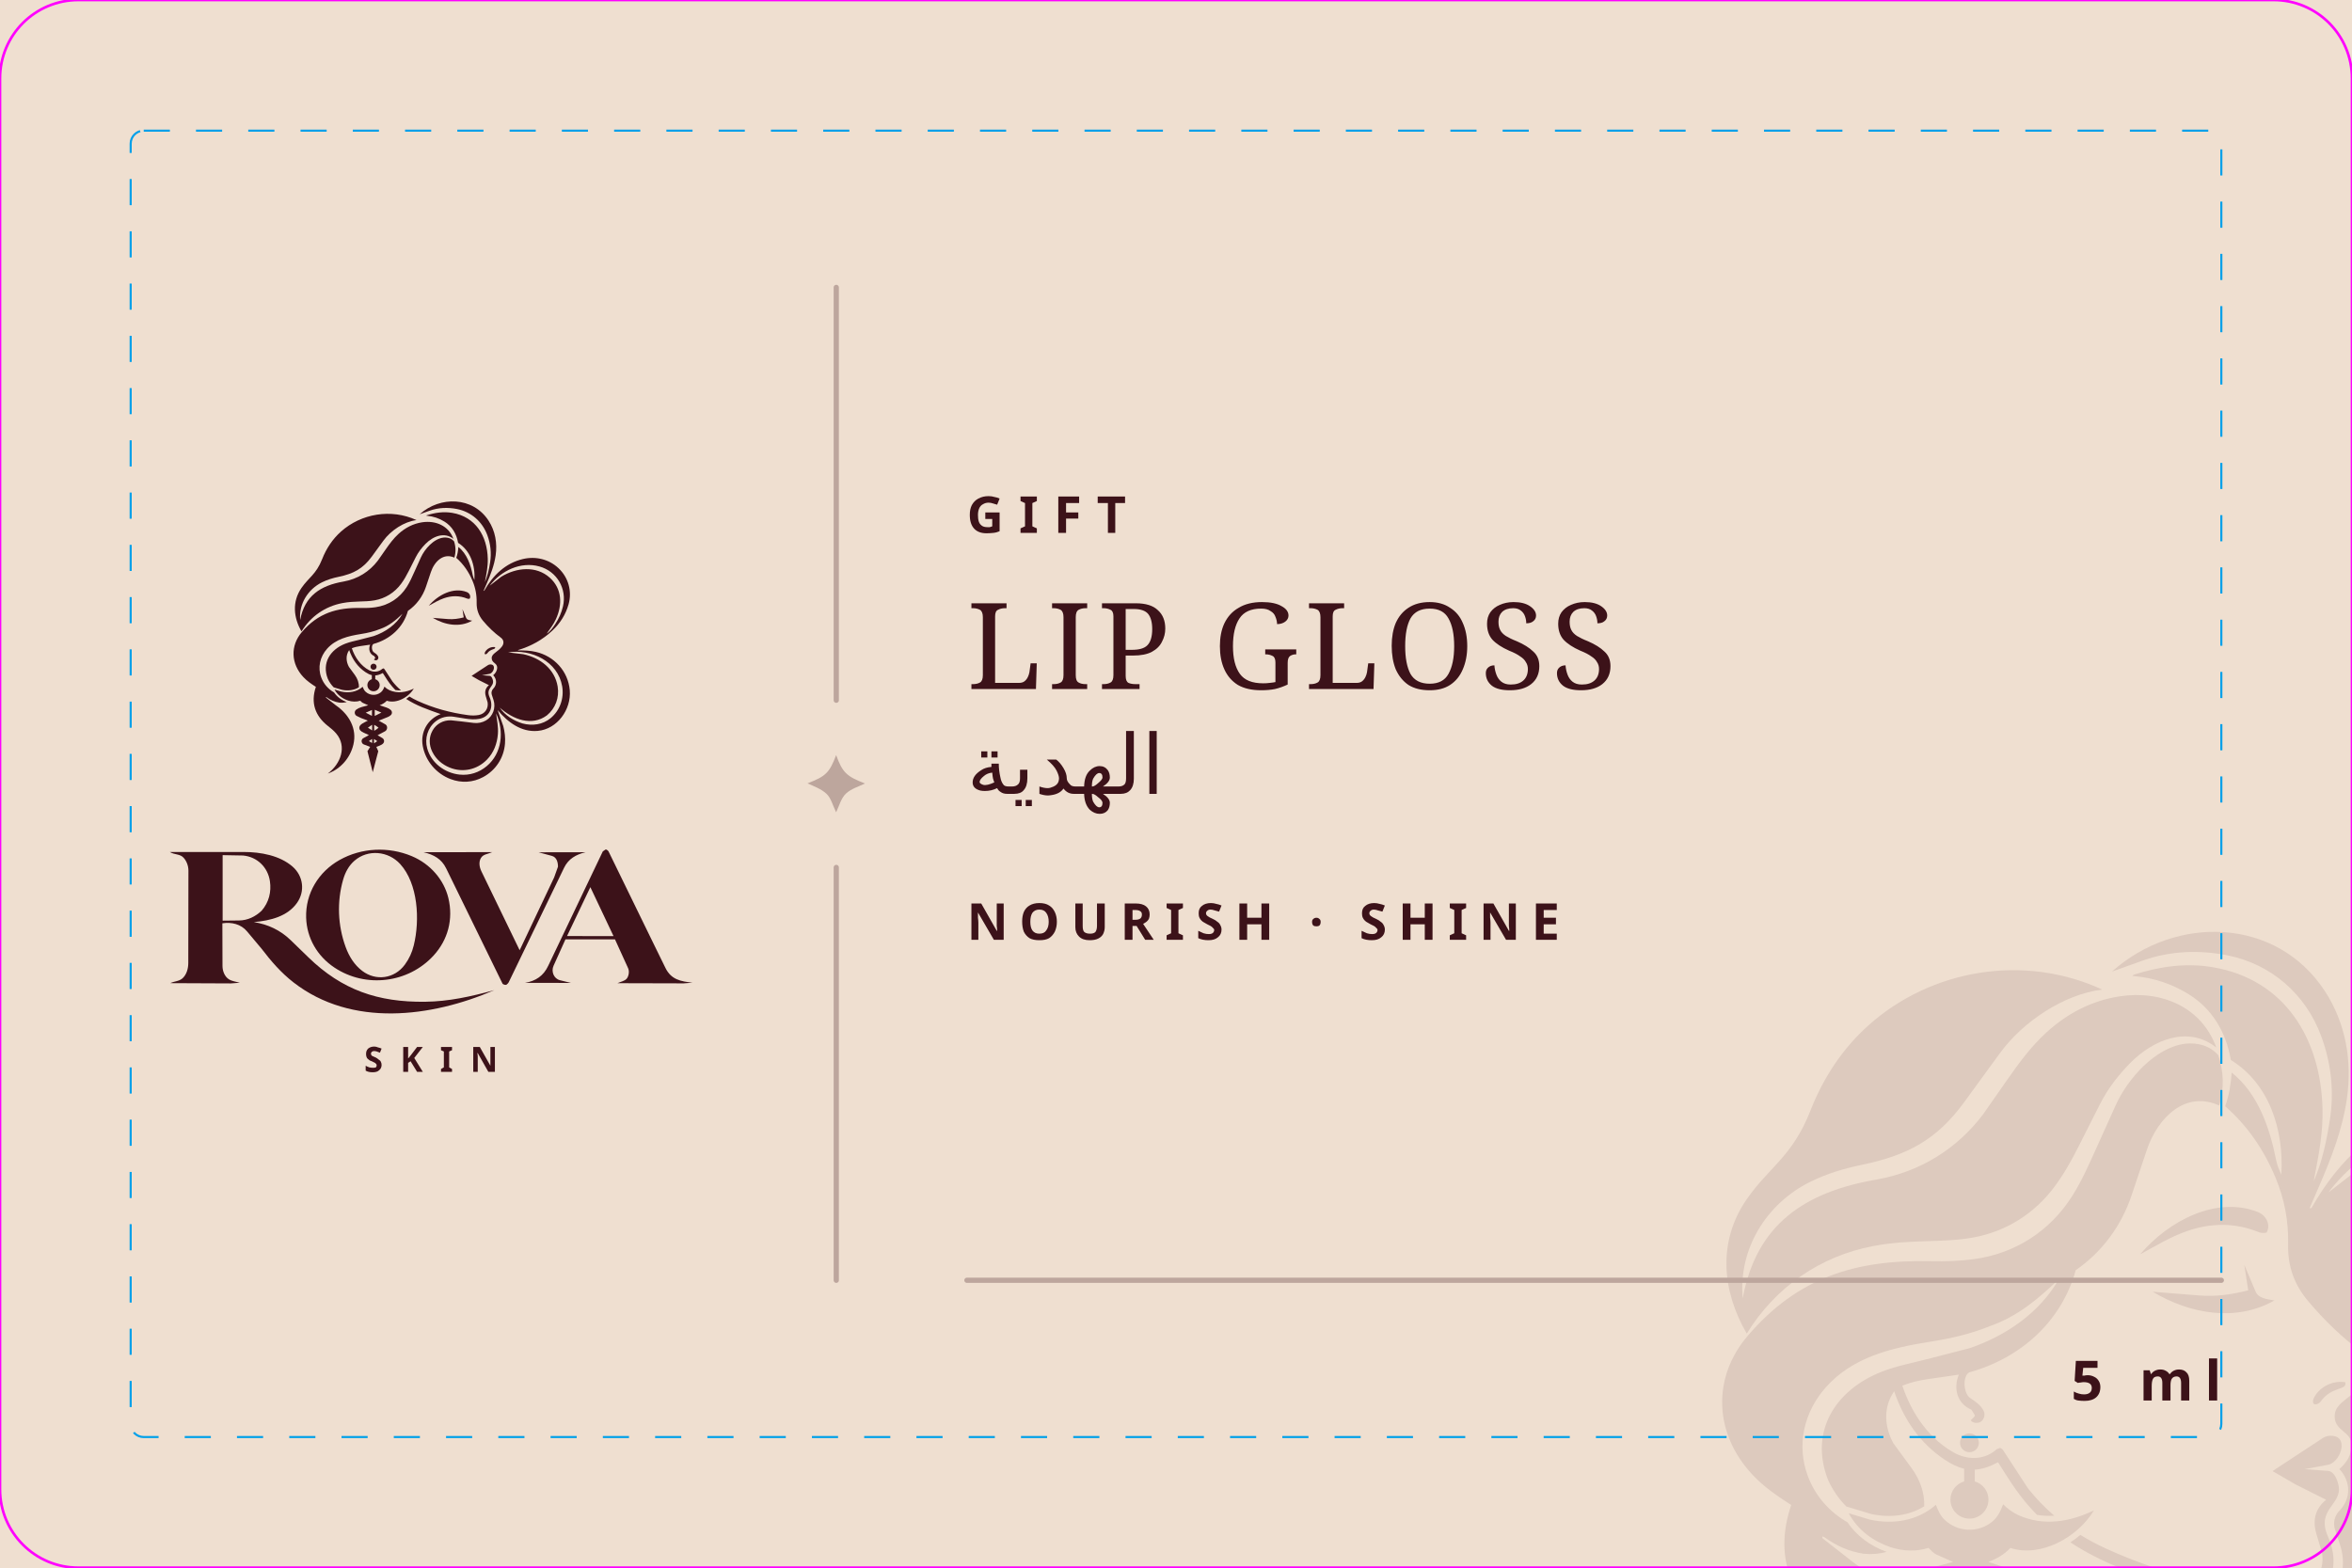
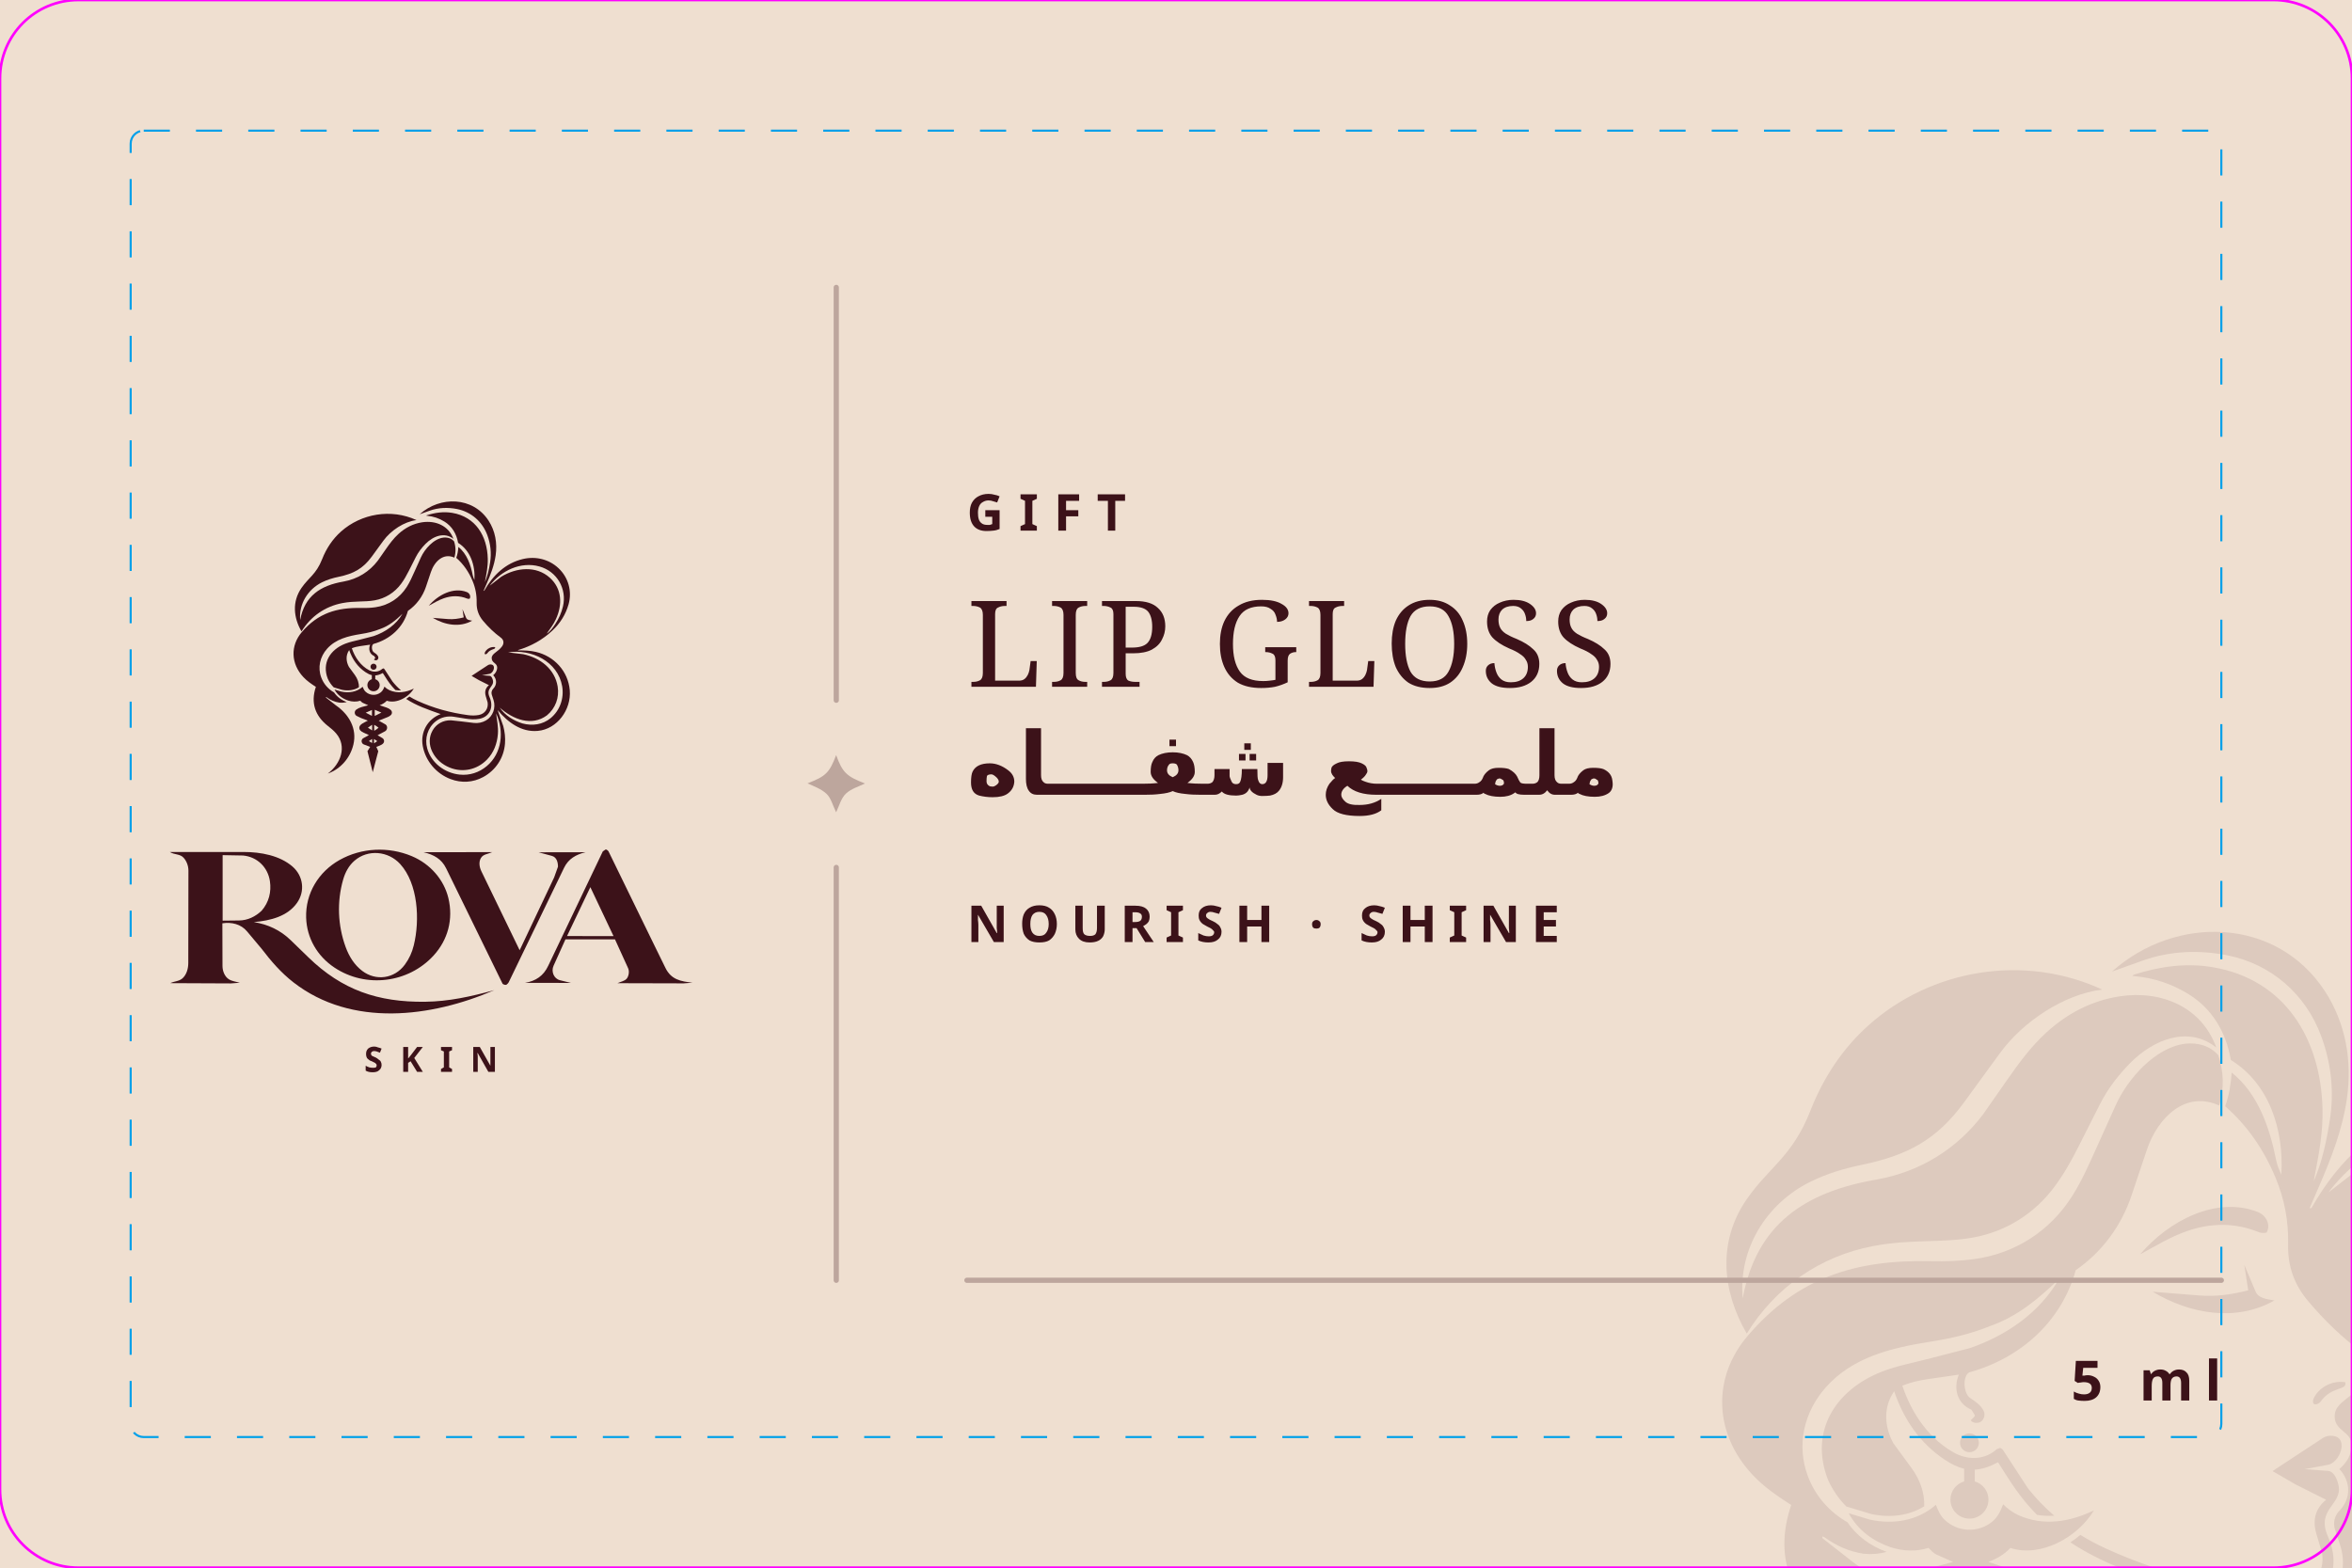
<svg xmlns="http://www.w3.org/2000/svg" width="90mm" height="60mm" viewBox="0 0 90 60">
  <defs>
    <clipPath id="clip0">
      <rect x="-3" y="-3" width="96" height="66" />
    </clipPath>
  </defs>
  <g id="Background">
    <rect x="-3" y="-3" width="96" height="66" fill="#EFDFD0" id="field" />
  </g>
  <g id="Watermark" clip-path="url(#clip0)">
    <g id="mark" fill="#DDCABE" transform="translate(65.5 35) scale(0.08092)">
      <path d="M121.869 245.428C119.413 245.428 117.416 247.419 117.416 249.875C117.416 252.337 119.413 254.328 121.869 254.328C124.331 254.328 126.322 252.337 126.322 249.875C126.322 247.419 124.331 245.428 121.869 245.428" />
      <path d="M380.617 325.122C369.006 334.638 353.917 336.622 339.529 332.785C326.451 328.691 314.349 321.304 306.248 309.641C326.150 327.100 352.929 337.415 375.254 321.003C387.730 310.741 393.643 294.932 390.997 278.854C386.747 253.045 365.489 236.849 340.590 231.545L318.573 228.905C352.725 223.588 391.266 242.187 397.560 278.369C400.605 295.875 394.344 313.878 380.617 325.122M308.527 118.307L291.630 131.464C308.297 109.243 337.126 95.726 364.291 103.271C389.930 110.383 404.842 135.950 398.719 161.831C396.531 171.104 392.726 179.500 387.448 187.523C383.984 192.781 380.428 197.949 374.972 201.472C380.015 194.379 384.809 188.132 388.339 180.535C398.267 159.146 397.402 135.760 379.471 119.715C359.576 101.902 330.773 104.705 308.527 118.307M359.026 228.165C350.767 226.266 342.994 226.043 334.244 225.971C333.373 226.246 332.162 226.037 333.354 225.428C352.398 219.724 369.294 210.247 383.407 196.901C394.717 186.200 402.799 173.482 406.970 158.491C412.282 139.401 406.663 119.387 392.183 105.785C378.234 92.674 358.895 88.038 340.210 92.406C314.879 98.326 296.437 116.172 283.759 138.569C283.169 139.237 282.901 139.218 282.875 138.523L287.046 128.910C292.934 115.340 298.212 101.915 300.354 87.101C302.927 69.223 299.777 51.337 289.974 36.295C267.118 1.212 219.474 0.000 189.264 27.008L203.619 21.867C216.586 17.224 230.260 16.641 243.758 19.300C264.570 23.406 280.910 37.729 288.199 57.526C292.914 70.342 294.420 83.611 292.285 97.206C290.701 107.246 288.690 116.951 284.649 126.192C286.869 114.502 289.116 103.677 288.834 91.993C288.042 58.633 270.870 30.630 236.881 24.932C224.255 22.791 211.923 24.565 199.703 28.429C199.572 28.462 198.806 29.051 199.029 29.065L200.214 29.182C209.389 30.073 217.706 32.902 225.401 37.637C236.698 44.586 243.227 55.693 245.474 68.810C263.594 80.015 270.641 101.686 269.351 123.140C268.493 121.057 267.393 118.680 266.941 116.408C263.922 101.005 258.342 84.652 245.880 74.776C245.421 80.578 244.688 85.425 242.788 90.690C253.483 100.029 261.204 111.483 266.640 124.555C270.890 134.784 272.815 145.158 272.573 156.304C272.344 166.415 275.514 175.112 281.912 182.735C289.738 192.068 298.271 200.260 308.075 207.484C312.266 210.568 312.869 215.644 309.843 219.920C303.792 228.453 294.479 230.313 294.571 237.380C294.663 244.590 302.587 244.361 302.580 251.054C302.574 255.579 300.164 259.430 296.791 262.279C302.358 268.238 302.377 276.352 296.791 282.043C294.564 284.316 293.713 287.715 294.702 290.740L297.236 298.540C300.884 309.772 296.477 322.457 286.182 328.416C280.740 331.566 274.420 332.771 268.225 332.018L250.104 329.824L234.851 328.174C223.725 327.932 213.842 333.315 208.282 342.857C202.493 352.792 202.748 364.278 207.896 374.527C213.207 385.117 222.107 392.786 233.070 397.265C252.226 405.098 273.202 400.507 287.642 385.687C297.498 375.575 302.548 362.392 303.608 348.142C304.375 337.906 302.410 328.626 301.041 318.095C313.000 344.343 309.771 376.361 287.367 395.157C276.149 404.574 262.226 409.112 247.641 407.567C225.925 405.281 206.187 390.546 200.312 369.288C196.311 354.802 200.947 339.117 212.703 329.766C220.489 323.564 230.103 321.534 239.750 323.079L255.526 325.607C269.344 327.821 285.376 328.155 291.951 314.899C295.245 308.252 294.316 300.714 291.369 294.107C285.697 281.382 298.003 279.221 296.470 270.354C296.077 268.055 294.545 263.412 291.460 263.182L280.314 262.338L291.369 260.301C295.488 259.541 299.057 253.117 297.466 249.102C296.228 245.972 291.408 246.031 289.089 247.550L279.161 254.066L265.199 263.254L275.920 269.489L290.537 276.824C285.140 281.205 284.119 286.844 285.907 292.895L288.624 302.057C290.019 311.022 284.558 318.816 275.697 320.440C270.569 321.376 265.310 321.363 259.888 320.630C234.373 317.185 209.579 310.512 186.153 299.771C182.027 297.885 178.092 295.770 174.326 293.432C172.833 294.702 171.248 295.881 169.591 296.955C184.470 306.818 201.262 312.463 219.965 319.117C200.836 326.353 190.076 345.568 193.802 365.726C197.863 387.737 213.508 406.165 234.373 414.103C250.300 420.167 267.190 419.224 282.069 411.195C300.439 401.293 312.332 383.218 313.995 362.366C314.696 353.532 313.720 345.083 311.448 336.498L303.274 313.282C318.383 331.324 337.787 345.751 361.743 343.695C390.336 341.239 411.168 312.424 408.686 284.133C406.263 256.404 385.929 234.361 359.026 228.165" />
      <path d="M66.714 306.242L52.398 295.043C52.306 294.539 52.201 294.087 52.352 294.159L53.413 294.611C58.999 298.671 64.998 301.323 71.914 302.365C75.522 302.725 79.216 302.437 82.693 301.481C74.756 298.560 68.443 293.766 64.186 287.479C55.659 282.580 48.992 275.102 45.443 265.612C39.974 250.956 43.576 235.323 53.950 223.640C66.648 209.357 84.789 205.008 103.342 202.055C113.185 200.509 122.504 198.387 131.699 194.635C144.463 190.123 154.214 182.054 164.162 172.447C154.993 188.492 139.047 199.232 122.164 205.067L101.829 210.319C94.566 212.199 87.428 213.496 80.453 216.233C58.272 224.930 46.013 244.682 55.050 267.524C57.218 272.285 60.132 276.483 63.655 280.007L75.444 283.563C84.664 285.560 93.545 284.231 100.487 279.915C100.722 273.687 98.515 267.335 94.586 261.964L85.889 250.091C81.698 242.429 80.925 233.182 86.282 225.506C90.853 239.023 98.594 250.176 110.192 257.884C113.454 260.046 116.420 261.473 119.361 262.154L119.361 268.153C115.621 269.247 112.877 272.659 112.877 276.752C112.877 281.716 116.905 285.744 121.869 285.744C126.833 285.744 130.861 281.716 130.861 276.752C130.861 272.659 128.117 269.247 124.377 268.153L124.377 262.593C127.789 262.403 131.339 261.244 135.392 259.083C139.806 266.116 143.939 272.790 149.230 278.965C150.730 280.714 152.249 282.371 153.795 283.949C156.434 284.414 159.159 284.545 161.968 284.355C157.462 280.478 153.317 276.169 149.538 271.415L137.776 253.359C137.521 252.960 136.617 252.154 136.205 252.331L134.764 252.901C129.335 257.812 122.006 258.179 115.503 255.049C103.237 248.618 94.652 236.443 90.139 222.854C94.043 221.289 98.005 220.372 102.216 219.763L116.833 217.641C114.128 224.400 116.126 231.394 122.845 234.262L124.364 236.751C124.711 237.314 123.231 238.480 122.458 239.233C123.329 240.621 125.975 240.857 127.396 239.816C128.758 238.814 129.472 236.489 128.542 234.701C127.108 231.970 124.986 230.569 122.137 228.637C119.145 226.607 118.398 218.551 121.745 216.567C145.943 209.907 165.426 192.552 172.106 168.262C184.654 159.565 193.711 147.234 198.544 132.813L205.715 111.424C210.908 95.923 224.137 83.067 239.992 90.369C242.422 82.176 242.094 74.272 239.566 66.597C235.663 62.097 229.907 60.486 223.914 61.122C209.736 62.870 196.691 77.684 191.078 90.114L181.838 110.592C178.288 118.451 175.040 125.917 170.436 133.193C160.134 149.447 143.952 160.115 124.796 162.879C117.710 163.901 110.899 164.149 103.669 163.986C68.024 163.154 40.715 171.668 17.145 199.127C0.000 219.095 1.054 245.540 19.319 265.029C24.709 270.792 31.048 275.088 37.584 279.299C29.706 302.574 36.504 321.822 55.247 336.517C59.615 339.949 63.747 343.276 67.310 347.500C83.361 366.538 73.944 391.718 55.050 406.041C73.924 399.309 87.814 383.002 92.412 363.728C98.018 340.185 85.974 319.543 66.714 306.242" />
      <path d="M76.321 156.834C94.213 153.429 108.555 155.446 123.303 152.846C139.125 150.056 152.675 141.484 162.197 128.608C166.677 122.551 170.141 116.309 173.540 109.584L183.527 89.819C187.240 82.478 192.159 76.073 197.902 70.244C208.970 59.013 225.460 52.470 238.597 62.936C231.714 43.767 212.644 35.738 193.010 38.698C179.827 40.682 168.229 46.727 158.432 55.634C150.940 62.451 145.255 70.264 139.472 78.548L128.228 94.646C115.831 110.985 98.470 121.673 78.201 125.321C44.271 131.117 21.114 146.310 14.650 181.576C12.534 157.974 26.012 136.644 46.563 126.460C54.533 122.511 62.542 120.160 71.272 118.333C92.517 113.886 106.368 106.624 119.361 88.797L136.244 65.640C147.220 50.578 166.565 37.762 184.640 35.502C147.521 18.390 103.814 25.980 74.324 52.248C61.874 63.342 52.804 77.147 46.746 92.596C38.095 114.672 27.145 119.368 16.529 134.712C2.731 154.673 4.807 178.007 16.569 198.237C30.020 176.304 51.284 161.589 76.321 156.834" />
      <path d="M258.185 140.698C238.663 133.055 216.069 144.817 202.591 160.737C210.077 156.677 216.802 152.505 224.681 149.761C235.919 145.839 247.471 145.642 258.794 150.298C259.704 150.678 261.787 150.803 262.429 150.325C264.367 146.932 262.363 142.335 258.185 140.698" />
      <path d="M230.581 180.201L208.505 178.433C226.095 188.944 247.851 192.873 266.063 182.559C262.507 181.904 258.558 181.602 257.190 178.380L251.846 165.741L253.692 177.758C246.050 179.716 238.512 180.836 230.581 180.201" />
      <path d="M287.839 230.497C293.104 222.946 300.609 225.244 299.574 221.230C288.251 219.534 281.539 231.328 285.402 231.708C286.057 231.774 287.380 231.158 287.839 230.497" />
      <path d="M133.336 316.903L123.631 321.828L123.644 312.797L133.336 316.903M122.812 343.551L122.819 334.821C125.176 336.000 126.879 337.054 129.217 339.032C127.272 340.859 125.229 342.136 122.812 343.551M122.576 361.862L122.511 355.483L127.311 358.659L122.576 361.862M115.019 358.600L119.806 355.437L119.891 361.384L115.019 358.600M113.657 338.980L119.813 334.710L119.878 342.968L113.657 338.980M110.467 317.041L119.577 313.079L119.505 321.710L110.467 317.041M180.757 281.814C169.218 287.459 156.703 289.319 145.124 284.146C142.387 282.875 140.134 281.271 137.783 278.972C136.558 282.305 135.111 285.252 132.341 287.414C125.694 292.587 116.243 292.116 110.127 286.294C108.142 284.401 107.114 282.083 105.988 279.214C97.389 286.785 85.797 288.632 74.756 286.209L64.782 283.203C69.137 291.310 76.439 296.497 84.671 299.293C90.578 301.160 96.570 301.409 102.504 299.595C103.702 300.760 104.868 302.129 106.407 302.810L114.108 306.222L104.285 308.888C101.548 309.634 99.020 310.872 96.721 312.496C95.136 313.609 94.278 315.535 94.403 317.355C94.527 319.084 95.542 320.977 97.265 321.809L103.676 324.913L113.539 328.691C108.725 331.259 101.620 333.846 101.115 338.476C100.703 342.333 103.722 344.605 107.507 346.328L115.110 349.799L106.813 354.403C105.045 355.385 104.174 357.415 104.468 359.367C104.704 360.945 105.759 362.766 107.533 363.447L116.957 367.062L112.982 373.362L120.716 404.083L128.778 373.394L125.962 367.049C130.808 365.117 137.416 363.434 137.305 358.450C137.272 356.865 136.336 355.071 134.803 354.167L127.783 350.028L138.634 344.278C140.527 343.276 141.594 341.272 141.712 339.314C141.843 337.297 140.972 335.155 139.093 334.101L129.446 328.711L142.943 323.302C144.417 322.706 145.799 321.750 146.958 320.748C149.420 318.626 149.322 314.991 146.833 312.889C145.150 311.474 143.120 310.315 140.979 309.601L130.834 306.222C135.000 304.618 138.372 302.646 141.228 299.614C155.550 304.290 173.134 294.578 180.757 281.814" />
    </g>
  </g>
  <g id="Logo">
    <g id="mark-2" fill="#3C1219" transform="translate(11.103 18.976) scale(0.02618)">
      <path d="M121.869 245.428C119.413 245.428 117.416 247.419 117.416 249.875C117.416 252.337 119.413 254.328 121.869 254.328C124.331 254.328 126.322 252.337 126.322 249.875C126.322 247.419 124.331 245.428 121.869 245.428" />
      <path d="M380.617 325.122C369.006 334.638 353.917 336.622 339.529 332.785C326.451 328.691 314.349 321.304 306.248 309.641C326.150 327.100 352.929 337.415 375.254 321.003C387.730 310.741 393.643 294.932 390.997 278.854C386.747 253.045 365.489 236.849 340.590 231.545L318.573 228.905C352.725 223.588 391.266 242.187 397.560 278.369C400.605 295.875 394.344 313.878 380.617 325.122M308.527 118.307L291.630 131.464C308.297 109.243 337.126 95.726 364.291 103.271C389.930 110.383 404.842 135.950 398.719 161.831C396.531 171.104 392.726 179.500 387.448 187.523C383.984 192.781 380.428 197.949 374.972 201.472C380.015 194.379 384.809 188.132 388.339 180.535C398.267 159.146 397.402 135.760 379.471 119.715C359.576 101.902 330.773 104.705 308.527 118.307M359.026 228.165C350.767 226.266 342.994 226.043 334.244 225.971C333.373 226.246 332.162 226.037 333.354 225.428C352.398 219.724 369.294 210.247 383.407 196.901C394.717 186.200 402.799 173.482 406.970 158.491C412.282 139.401 406.663 119.387 392.183 105.785C378.234 92.674 358.895 88.038 340.210 92.406C314.879 98.326 296.437 116.172 283.759 138.569C283.169 139.237 282.901 139.218 282.875 138.523L287.046 128.910C292.934 115.340 298.212 101.915 300.354 87.101C302.927 69.223 299.777 51.337 289.974 36.295C267.118 1.212 219.474 0.000 189.264 27.008L203.619 21.867C216.586 17.224 230.260 16.641 243.758 19.300C264.570 23.406 280.910 37.729 288.199 57.526C292.914 70.342 294.420 83.611 292.285 97.206C290.701 107.246 288.690 116.951 284.649 126.192C286.869 114.502 289.116 103.677 288.834 91.993C288.042 58.633 270.870 30.630 236.881 24.932C224.255 22.791 211.923 24.565 199.703 28.429C199.572 28.462 198.806 29.051 199.029 29.065L200.214 29.182C209.389 30.073 217.706 32.902 225.401 37.637C236.698 44.586 243.227 55.693 245.474 68.810C263.594 80.015 270.641 101.686 269.351 123.140C268.493 121.057 267.393 118.680 266.941 116.408C263.922 101.005 258.342 84.652 245.880 74.776C245.421 80.578 244.688 85.425 242.788 90.690C253.483 100.029 261.204 111.483 266.640 124.555C270.890 134.784 272.815 145.158 272.573 156.304C272.344 166.415 275.514 175.112 281.912 182.735C289.738 192.068 298.271 200.260 308.075 207.484C312.266 210.568 312.869 215.644 309.843 219.920C303.792 228.453 294.479 230.313 294.571 237.380C294.663 244.590 302.587 244.361 302.580 251.054C302.574 255.579 300.164 259.430 296.791 262.279C302.358 268.238 302.377 276.352 296.791 282.043C294.564 284.316 293.713 287.715 294.702 290.740L297.236 298.540C300.884 309.772 296.477 322.457 286.182 328.416C280.740 331.566 274.420 332.771 268.225 332.018L250.104 329.824L234.851 328.174C223.725 327.932 213.842 333.315 208.282 342.857C202.493 352.792 202.748 364.278 207.896 374.527C213.207 385.117 222.107 392.786 233.070 397.265C252.226 405.098 273.202 400.507 287.642 385.687C297.498 375.575 302.548 362.392 303.608 348.142C304.375 337.906 302.410 328.626 301.041 318.095C313.000 344.343 309.771 376.361 287.367 395.157C276.149 404.574 262.226 409.112 247.641 407.567C225.925 405.281 206.187 390.546 200.312 369.288C196.311 354.802 200.947 339.117 212.703 329.766C220.489 323.564 230.103 321.534 239.750 323.079L255.526 325.607C269.344 327.821 285.376 328.155 291.951 314.899C295.245 308.252 294.316 300.714 291.369 294.107C285.697 281.382 298.003 279.221 296.470 270.354C296.077 268.055 294.545 263.412 291.460 263.182L280.314 262.338L291.369 260.301C295.488 259.541 299.057 253.117 297.466 249.102C296.228 245.972 291.408 246.031 289.089 247.550L279.161 254.066L265.199 263.254L275.920 269.489L290.537 276.824C285.140 281.205 284.119 286.844 285.907 292.895L288.624 302.057C290.019 311.022 284.558 318.816 275.697 320.440C270.569 321.376 265.310 321.363 259.888 320.630C234.373 317.185 209.579 310.512 186.153 299.771C182.027 297.885 178.092 295.770 174.326 293.432C172.833 294.702 171.248 295.881 169.591 296.955C184.470 306.818 201.262 312.463 219.965 319.117C200.836 326.353 190.076 345.568 193.802 365.726C197.863 387.737 213.508 406.165 234.373 414.103C250.300 420.167 267.190 419.224 282.069 411.195C300.439 401.293 312.332 383.218 313.995 362.366C314.696 353.532 313.720 345.083 311.448 336.498L303.274 313.282C318.383 331.324 337.787 345.751 361.743 343.695C390.336 341.239 411.168 312.424 408.686 284.133C406.263 256.404 385.929 234.361 359.026 228.165" />
      <path d="M66.714 306.242L52.398 295.043C52.306 294.539 52.201 294.087 52.352 294.159L53.413 294.611C58.999 298.671 64.998 301.323 71.914 302.365C75.522 302.725 79.216 302.437 82.693 301.481C74.756 298.560 68.443 293.766 64.186 287.479C55.659 282.580 48.992 275.102 45.443 265.612C39.974 250.956 43.576 235.323 53.950 223.640C66.648 209.357 84.789 205.008 103.342 202.055C113.185 200.509 122.504 198.387 131.699 194.635C144.463 190.123 154.214 182.054 164.162 172.447C154.993 188.492 139.047 199.232 122.164 205.067L101.829 210.319C94.566 212.199 87.428 213.496 80.453 216.233C58.272 224.930 46.013 244.682 55.050 267.524C57.218 272.285 60.132 276.483 63.655 280.007L75.444 283.563C84.664 285.560 93.545 284.231 100.487 279.915C100.722 273.687 98.515 267.335 94.586 261.964L85.889 250.091C81.698 242.429 80.925 233.182 86.282 225.506C90.853 239.023 98.594 250.176 110.192 257.884C113.454 260.046 116.420 261.473 119.361 262.154L119.361 268.153C115.621 269.247 112.877 272.659 112.877 276.752C112.877 281.716 116.905 285.744 121.869 285.744C126.833 285.744 130.861 281.716 130.861 276.752C130.861 272.659 128.117 269.247 124.377 268.153L124.377 262.593C127.789 262.403 131.339 261.244 135.392 259.083C139.806 266.116 143.939 272.790 149.230 278.965C150.730 280.714 152.249 282.371 153.795 283.949C156.434 284.414 159.159 284.545 161.968 284.355C157.462 280.478 153.317 276.169 149.538 271.415L137.776 253.359C137.521 252.960 136.617 252.154 136.205 252.331L134.764 252.901C129.335 257.812 122.006 258.179 115.503 255.049C103.237 248.618 94.652 236.443 90.139 222.854C94.043 221.289 98.005 220.372 102.216 219.763L116.833 217.641C114.128 224.400 116.126 231.394 122.845 234.262L124.364 236.751C124.711 237.314 123.231 238.480 122.458 239.233C123.329 240.621 125.975 240.857 127.396 239.816C128.758 238.814 129.472 236.489 128.542 234.701C127.108 231.970 124.986 230.569 122.137 228.637C119.145 226.607 118.398 218.551 121.745 216.567C145.943 209.907 165.426 192.552 172.106 168.262C184.654 159.565 193.711 147.234 198.544 132.813L205.715 111.424C210.908 95.923 224.137 83.067 239.992 90.369C242.422 82.176 242.094 74.272 239.566 66.597C235.663 62.097 229.907 60.486 223.914 61.122C209.736 62.870 196.691 77.684 191.078 90.114L181.838 110.592C178.288 118.451 175.040 125.917 170.436 133.193C160.134 149.447 143.952 160.115 124.796 162.879C117.710 163.901 110.899 164.149 103.669 163.986C68.024 163.154 40.715 171.668 17.145 199.127C0.000 219.095 1.054 245.540 19.319 265.029C24.709 270.792 31.048 275.088 37.584 279.299C29.706 302.574 36.504 321.822 55.247 336.517C59.615 339.949 63.747 343.276 67.310 347.500C83.361 366.538 73.944 391.718 55.050 406.041C73.924 399.309 87.814 383.002 92.412 363.728C98.018 340.185 85.974 319.543 66.714 306.242" />
      <path d="M76.321 156.834C94.213 153.429 108.555 155.446 123.303 152.846C139.125 150.056 152.675 141.484 162.197 128.608C166.677 122.551 170.141 116.309 173.540 109.584L183.527 89.819C187.240 82.478 192.159 76.073 197.902 70.244C208.970 59.013 225.460 52.470 238.597 62.936C231.714 43.767 212.644 35.738 193.010 38.698C179.827 40.682 168.229 46.727 158.432 55.634C150.940 62.451 145.255 70.264 139.472 78.548L128.228 94.646C115.831 110.985 98.470 121.673 78.201 125.321C44.271 131.117 21.114 146.310 14.650 181.576C12.534 157.974 26.012 136.644 46.563 126.460C54.533 122.511 62.542 120.160 71.272 118.333C92.517 113.886 106.368 106.624 119.361 88.797L136.244 65.640C147.220 50.578 166.565 37.762 184.640 35.502C147.521 18.390 103.814 25.980 74.324 52.248C61.874 63.342 52.804 77.147 46.746 92.596C38.095 114.672 27.145 119.368 16.529 134.712C2.731 154.673 4.807 178.007 16.569 198.237C30.020 176.304 51.284 161.589 76.321 156.834" />
      <path d="M258.185 140.698C238.663 133.055 216.069 144.817 202.591 160.737C210.077 156.677 216.802 152.505 224.681 149.761C235.919 145.839 247.471 145.642 258.794 150.298C259.704 150.678 261.787 150.803 262.429 150.325C264.367 146.932 262.363 142.335 258.185 140.698" />
      <path d="M230.581 180.201L208.505 178.433C226.095 188.944 247.851 192.873 266.063 182.559C262.507 181.904 258.558 181.602 257.190 178.380L251.846 165.741L253.692 177.758C246.050 179.716 238.512 180.836 230.581 180.201" />
      <path d="M287.839 230.497C293.104 222.946 300.609 225.244 299.574 221.230C288.251 219.534 281.539 231.328 285.402 231.708C286.057 231.774 287.380 231.158 287.839 230.497" />
      <path d="M133.336 316.903L123.631 321.828L123.644 312.797L133.336 316.903M122.812 343.551L122.819 334.821C125.176 336.000 126.879 337.054 129.217 339.032C127.272 340.859 125.229 342.136 122.812 343.551M122.576 361.862L122.511 355.483L127.311 358.659L122.576 361.862M115.019 358.600L119.806 355.437L119.891 361.384L115.019 358.600M113.657 338.980L119.813 334.710L119.878 342.968L113.657 338.980M110.467 317.041L119.577 313.079L119.505 321.710L110.467 317.041M180.757 281.814C169.218 287.459 156.703 289.319 145.124 284.146C142.387 282.875 140.134 281.271 137.783 278.972C136.558 282.305 135.111 285.252 132.341 287.414C125.694 292.587 116.243 292.116 110.127 286.294C108.142 284.401 107.114 282.083 105.988 279.214C97.389 286.785 85.797 288.632 74.756 286.209L64.782 283.203C69.137 291.310 76.439 296.497 84.671 299.293C90.578 301.160 96.570 301.409 102.504 299.595C103.702 300.760 104.868 302.129 106.407 302.810L114.108 306.222L104.285 308.888C101.548 309.634 99.020 310.872 96.721 312.496C95.136 313.609 94.278 315.535 94.403 317.355C94.527 319.084 95.542 320.977 97.265 321.809L103.676 324.913L113.539 328.691C108.725 331.259 101.620 333.846 101.115 338.476C100.703 342.333 103.722 344.605 107.507 346.328L115.110 349.799L106.813 354.403C105.045 355.385 104.174 357.415 104.468 359.367C104.704 360.945 105.759 362.766 107.533 363.447L116.957 367.062L112.982 373.362L120.716 404.083L128.778 373.394L125.962 367.049C130.808 365.117 137.416 363.434 137.305 358.450C137.272 356.865 136.336 355.071 134.803 354.167L127.783 350.028L138.634 344.278C140.527 343.276 141.594 341.272 141.712 339.314C141.843 337.297 140.972 335.155 139.093 334.101L129.446 328.711L142.943 323.302C144.417 322.706 145.799 321.750 146.958 320.748C149.420 318.626 149.322 314.991 146.833 312.889C145.150 311.474 143.120 310.315 140.979 309.601L130.834 306.222C135.000 304.618 138.372 302.646 141.228 299.614C155.550 304.290 173.134 294.578 180.757 281.814" />
    </g>
    <g id="wordmark" fill="#3C1219" transform="translate(6.5 32.396) scale(0.051751)">
      <path d="M67.868 47.511C73.248 41.317 75.140 33.602 73.979 25.712C72.458 15.373 64.584 7.684 54.121 6.701L39.013 6.428L39.016 54.878L51.190 54.747C57.472 54.682 63.233 51.934 67.868 47.511M239.830 106.297C193.351 126.408 134.495 133.922 91.493 100.605C82.191 93.397 74.808 84.818 67.721 75.539L56.998 62.747C52.567 57.459 45.619 55.784 38.823 56.857L38.913 88.482C38.923 92.219 40.581 96.372 43.728 98.294C46.062 99.717 48.830 99.959 51.733 100.796L45.151 101.297L0.270 101.099C3.553 99.553 7.087 99.813 9.670 97.226C12.406 94.489 13.612 90.351 13.620 86.203L13.726 17.871C13.731 14.338 12.344 10.779 10.169 8.376C7.452 5.373 3.674 6.335 0.000 4.130L54.571 4.097C67.253 4.089 81.256 6.706 90.664 14.853C98.642 21.762 100.103 33.038 94.071 41.654C87.028 51.710 74.489 54.824 62.111 55.961C72.404 57.536 81.727 61.931 89.285 69.263L102.429 82.013C127.316 106.153 153.821 115.296 188.784 114.861C206.238 114.645 222.419 111.030 239.830 106.297" />
      <path d="M173.738 87.427C176.967 83.030 179.052 78.390 180.338 73.169C185.011 54.229 183.467 27.439 170.279 12.987C161.471 3.338 146.461 1.948 136.536 10.525C132.336 14.156 129.678 19.086 128.121 24.523C123.438 40.879 124.133 58.414 129.964 74.365C132.560 81.468 136.441 87.641 142.261 92.052C152.398 99.730 166.100 97.821 173.738 87.427M121.670 89.571C108.966 81.115 101.253 67.731 100.765 52.747C100.180 34.788 109.910 18.762 125.486 10.013C141.788 0.854 161.731 0.000 178.835 7.156C192.705 12.962 202.674 24.729 205.909 38.082C209.736 53.867 205.562 69.157 194.957 80.721C176.298 101.068 144.896 105.026 121.670 89.571" />
      <path d="M328.040 66.288L310.912 30.102L293.671 66.275L328.040 66.288M338.842 90.062L329.123 68.717L292.495 68.730L283.710 88.215C281.762 92.533 283.941 97.803 288.409 98.912L296.543 100.935L262.606 100.888C270.599 99.499 276.258 95.726 279.747 88.279L320.124 3.659L322.114 2.311C322.636 1.956 324.062 3.060 324.381 3.711L357.321 71.244L366.444 89.854C370.697 98.531 377.774 99.810 386.466 100.760L379.933 101.259L330.963 101.133C333.760 99.892 336.231 99.542 337.751 97.824C339.200 96.187 339.975 92.546 338.842 90.062" />
      <path d="M282.423 6.968L272.601 4.331L307.299 4.267C300.328 5.993 294.693 9.153 291.530 15.692L250.594 100.345C250.216 101.128 249.374 101.941 248.862 102.260C248.252 102.641 246.292 102.111 245.934 101.377L204.288 16.207C200.871 9.223 195.217 6.114 187.603 4.256L238.340 4.210C234.941 5.738 231.660 5.635 229.926 8.667C228.307 11.500 228.814 15.208 230.322 18.324L258.636 76.761L284.147 22.895L286.973 14.989C286.993 11.737 286.039 7.939 282.423 6.968" />
    </g>
    <text x="16.5" y="41.024" font-family="Syne" font-size="1.333" font-weight="700" letter-spacing="0.64" text-anchor="middle" fill="#3C1219" id="skin">SKIN</text>
  </g>
  <g id="Rules">
    <line x1="32" y1="11" x2="32" y2="26.8" stroke="#BDA69D" stroke-width="0.2" stroke-linecap="round" />
    <g id="sparkle" fill="#BDA69D" transform="translate(30.9 28.9) scale(0.101819)">
      <path d="M10.754 21.493C9.524 19.081 8.885 16.151 7.095 14.510C5.113 12.691 2.390 11.714 0.000 10.620C6.749 7.980 8.192 6.786 10.758 0.000C13.154 6.594 14.735 8.025 21.607 10.670C19.248 11.820 16.418 12.628 14.468 14.441C12.639 16.141 11.950 18.967 10.754 21.493" />
    </g>
    <line x1="32" y1="33.2" x2="32" y2="49" stroke="#BDA69D" stroke-width="0.2" stroke-linecap="round" />
    <line x1="37" y1="49" x2="85" y2="49" stroke="#BDA69D" stroke-width="0.2" stroke-linecap="round" />
  </g>
  <g id="Text">
-     <text x="37" y="20.393" font-family="Syne" font-size="1.94" font-weight="700" letter-spacing="0.582" text-anchor="start" fill="#3C1219" id="step">GIFT</text>
-     <text x="37" y="26.371" font-family="Georgia" font-size="4.586" letter-spacing="0.229" text-anchor="start" fill="#3C1219" id="name">LIP GLOSS</text>
-     <text x="37" y="35.968" font-family="Syne" font-size="1.94" font-weight="700" letter-spacing="0.427" text-anchor="start" fill="#3C1219" id="benefits_caps">NOURISH · SHINE</text>
+     <text x="37" y="20.308" font-family="Syne" font-size="1.94" font-weight="700" letter-spacing="0.582" text-anchor="start" fill="#3C1219" id="step">GIFT</text>
+     <text x="37" y="26.286" font-family="Georgia" font-size="4.586" letter-spacing="0.229" text-anchor="start" fill="#3C1219" id="name">LIP GLOSS</text>
+     <text x="37" y="36.053" font-family="Syne" font-size="1.94" font-weight="700" letter-spacing="0.427" text-anchor="start" fill="#3C1219" id="benefits_caps">NOURISH · SHINE</text>
    <text x="85" y="53.6" font-family="Syne" font-size="2.117" font-weight="700" letter-spacing="0.423" text-anchor="end" fill="#3C1219" id="size">5 ml</text>
  </g>
  <g id="Arabic">
-     <text x="37" y="30.384" font-family="Amiri" font-size="3.175" text-anchor="start" fill="#3C1219" id="arabic" xml:lang="ar">الهدية</text>
+     <text x="37" y="30.418" font-family="Amiri" font-size="3.351" font-weight="700" text-anchor="start" fill="#3C1219" id="arabic" xml:lang="ar">ملمـــع شفـــاه</text>
  </g>
  <g id="Dieline">
    <rect x="0" y="0" width="90" height="60" rx="3" fill="none" stroke="#FF00FF" stroke-width="0.1" id="CutContour" />
    <rect x="5" y="5" width="80" height="50" rx="0.5" fill="none" stroke="#00A0E9" stroke-width="0.08" stroke-dasharray="1 1" id="SafeArea" />
  </g>
</svg>
